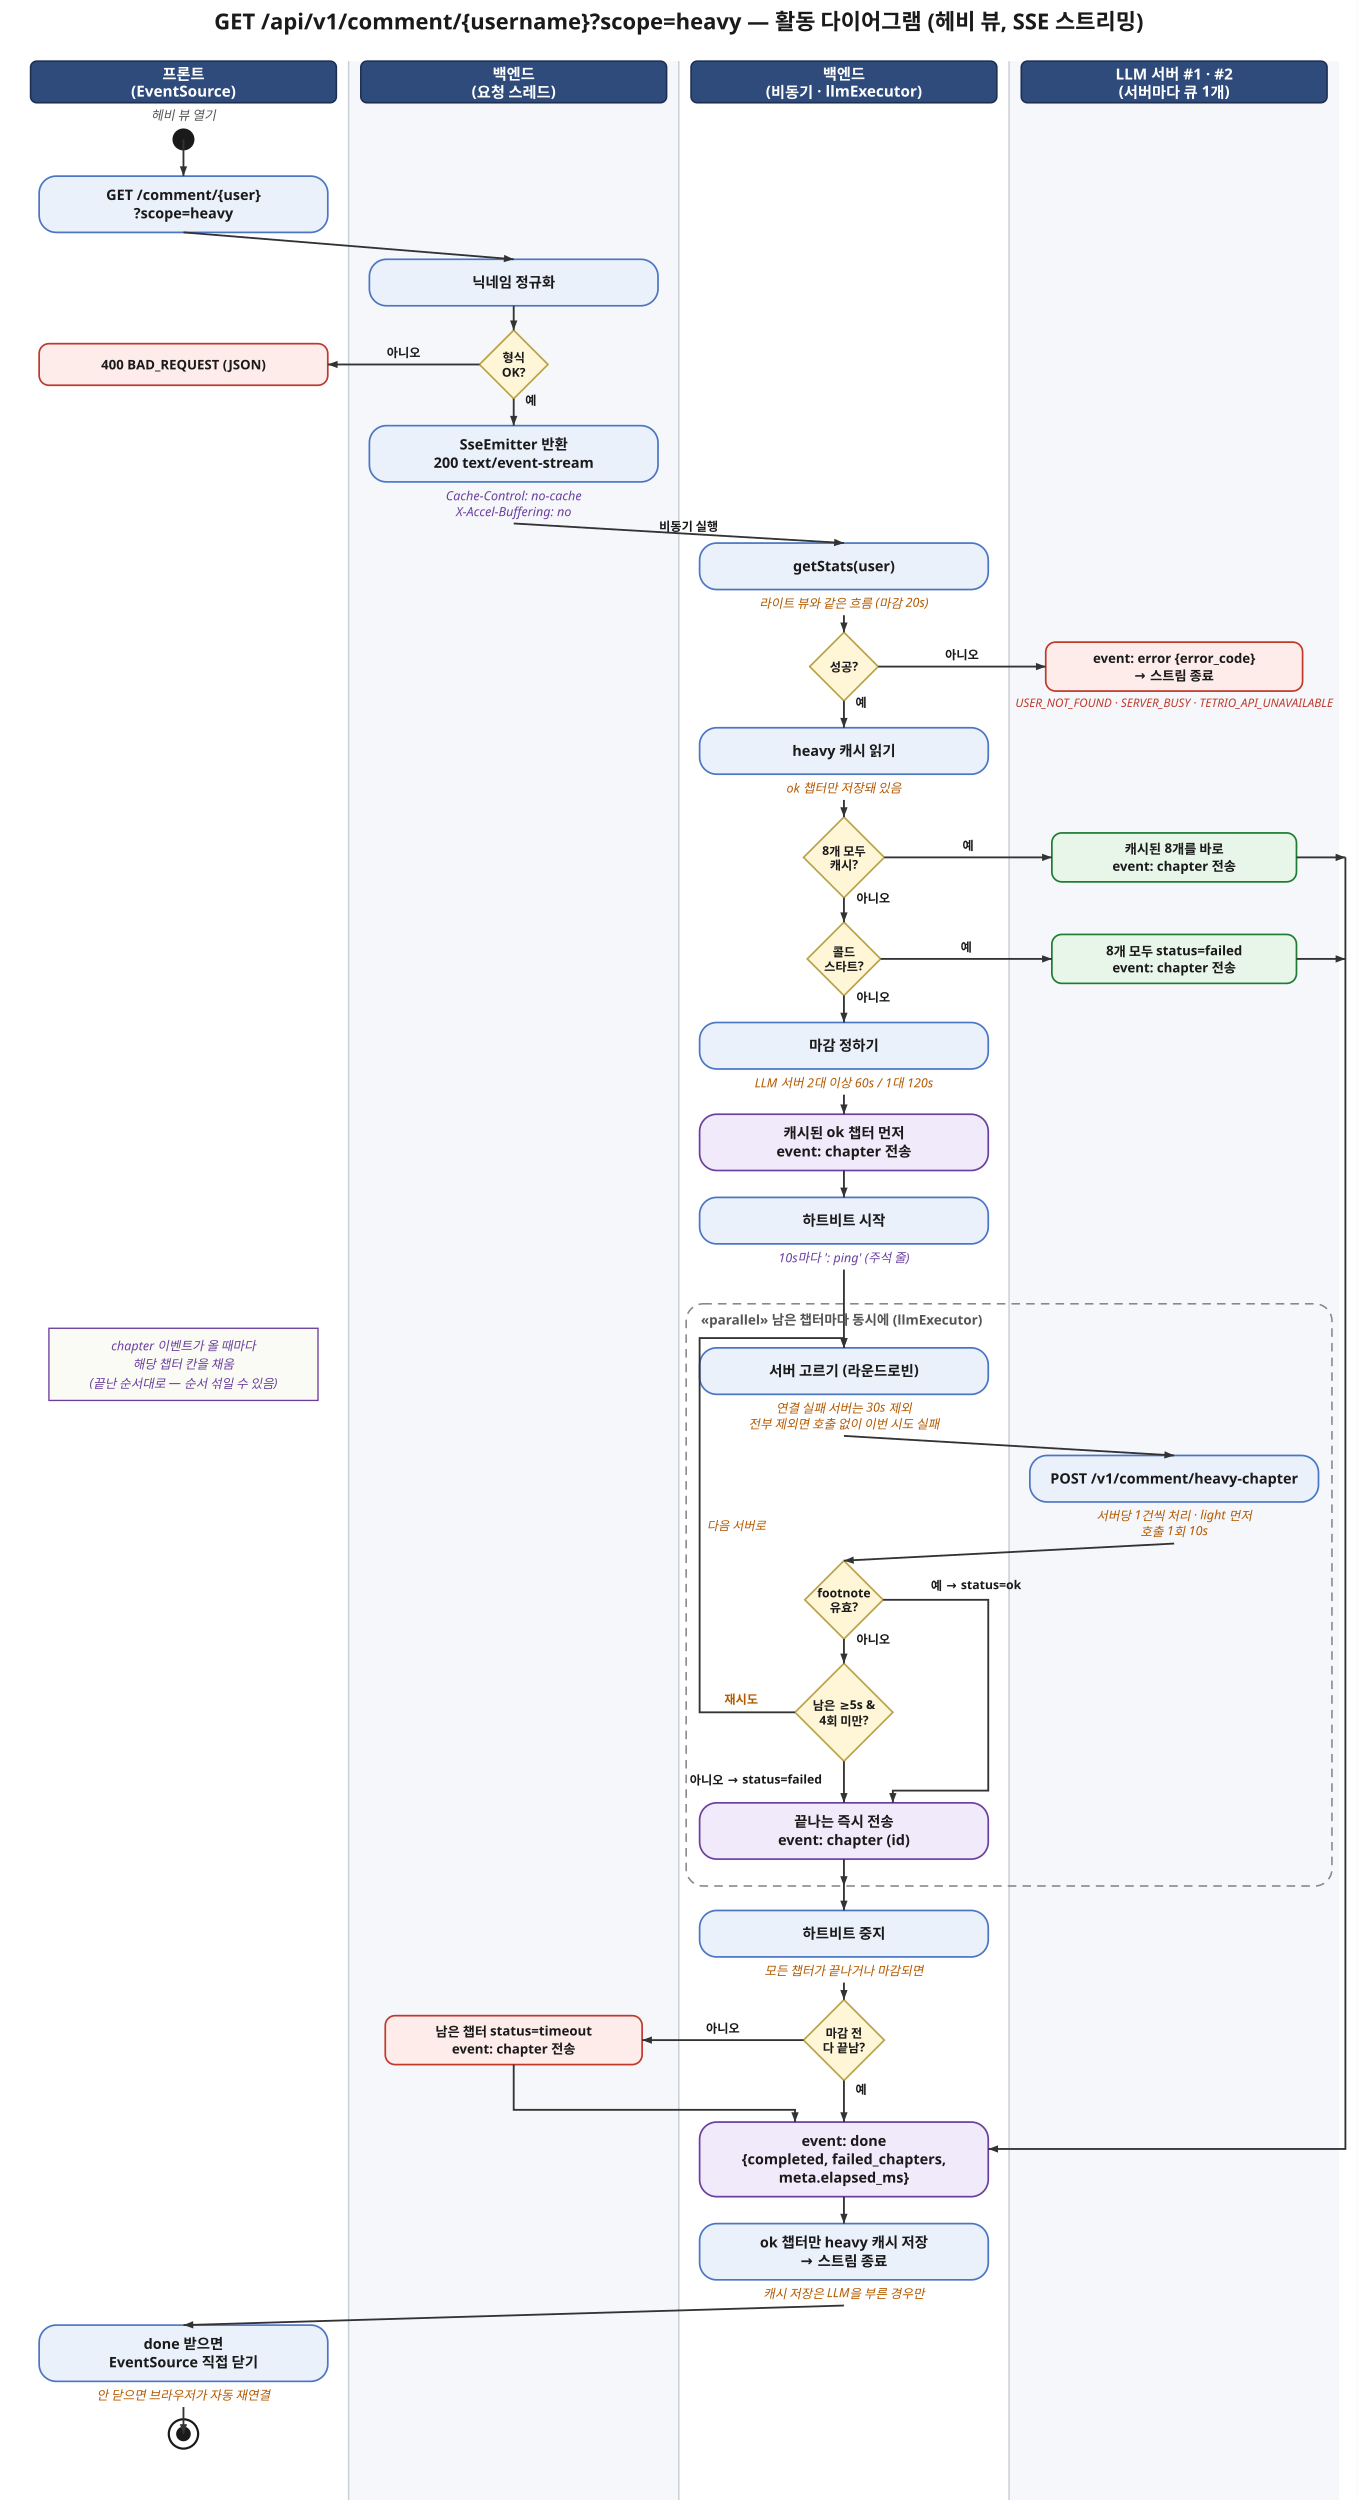
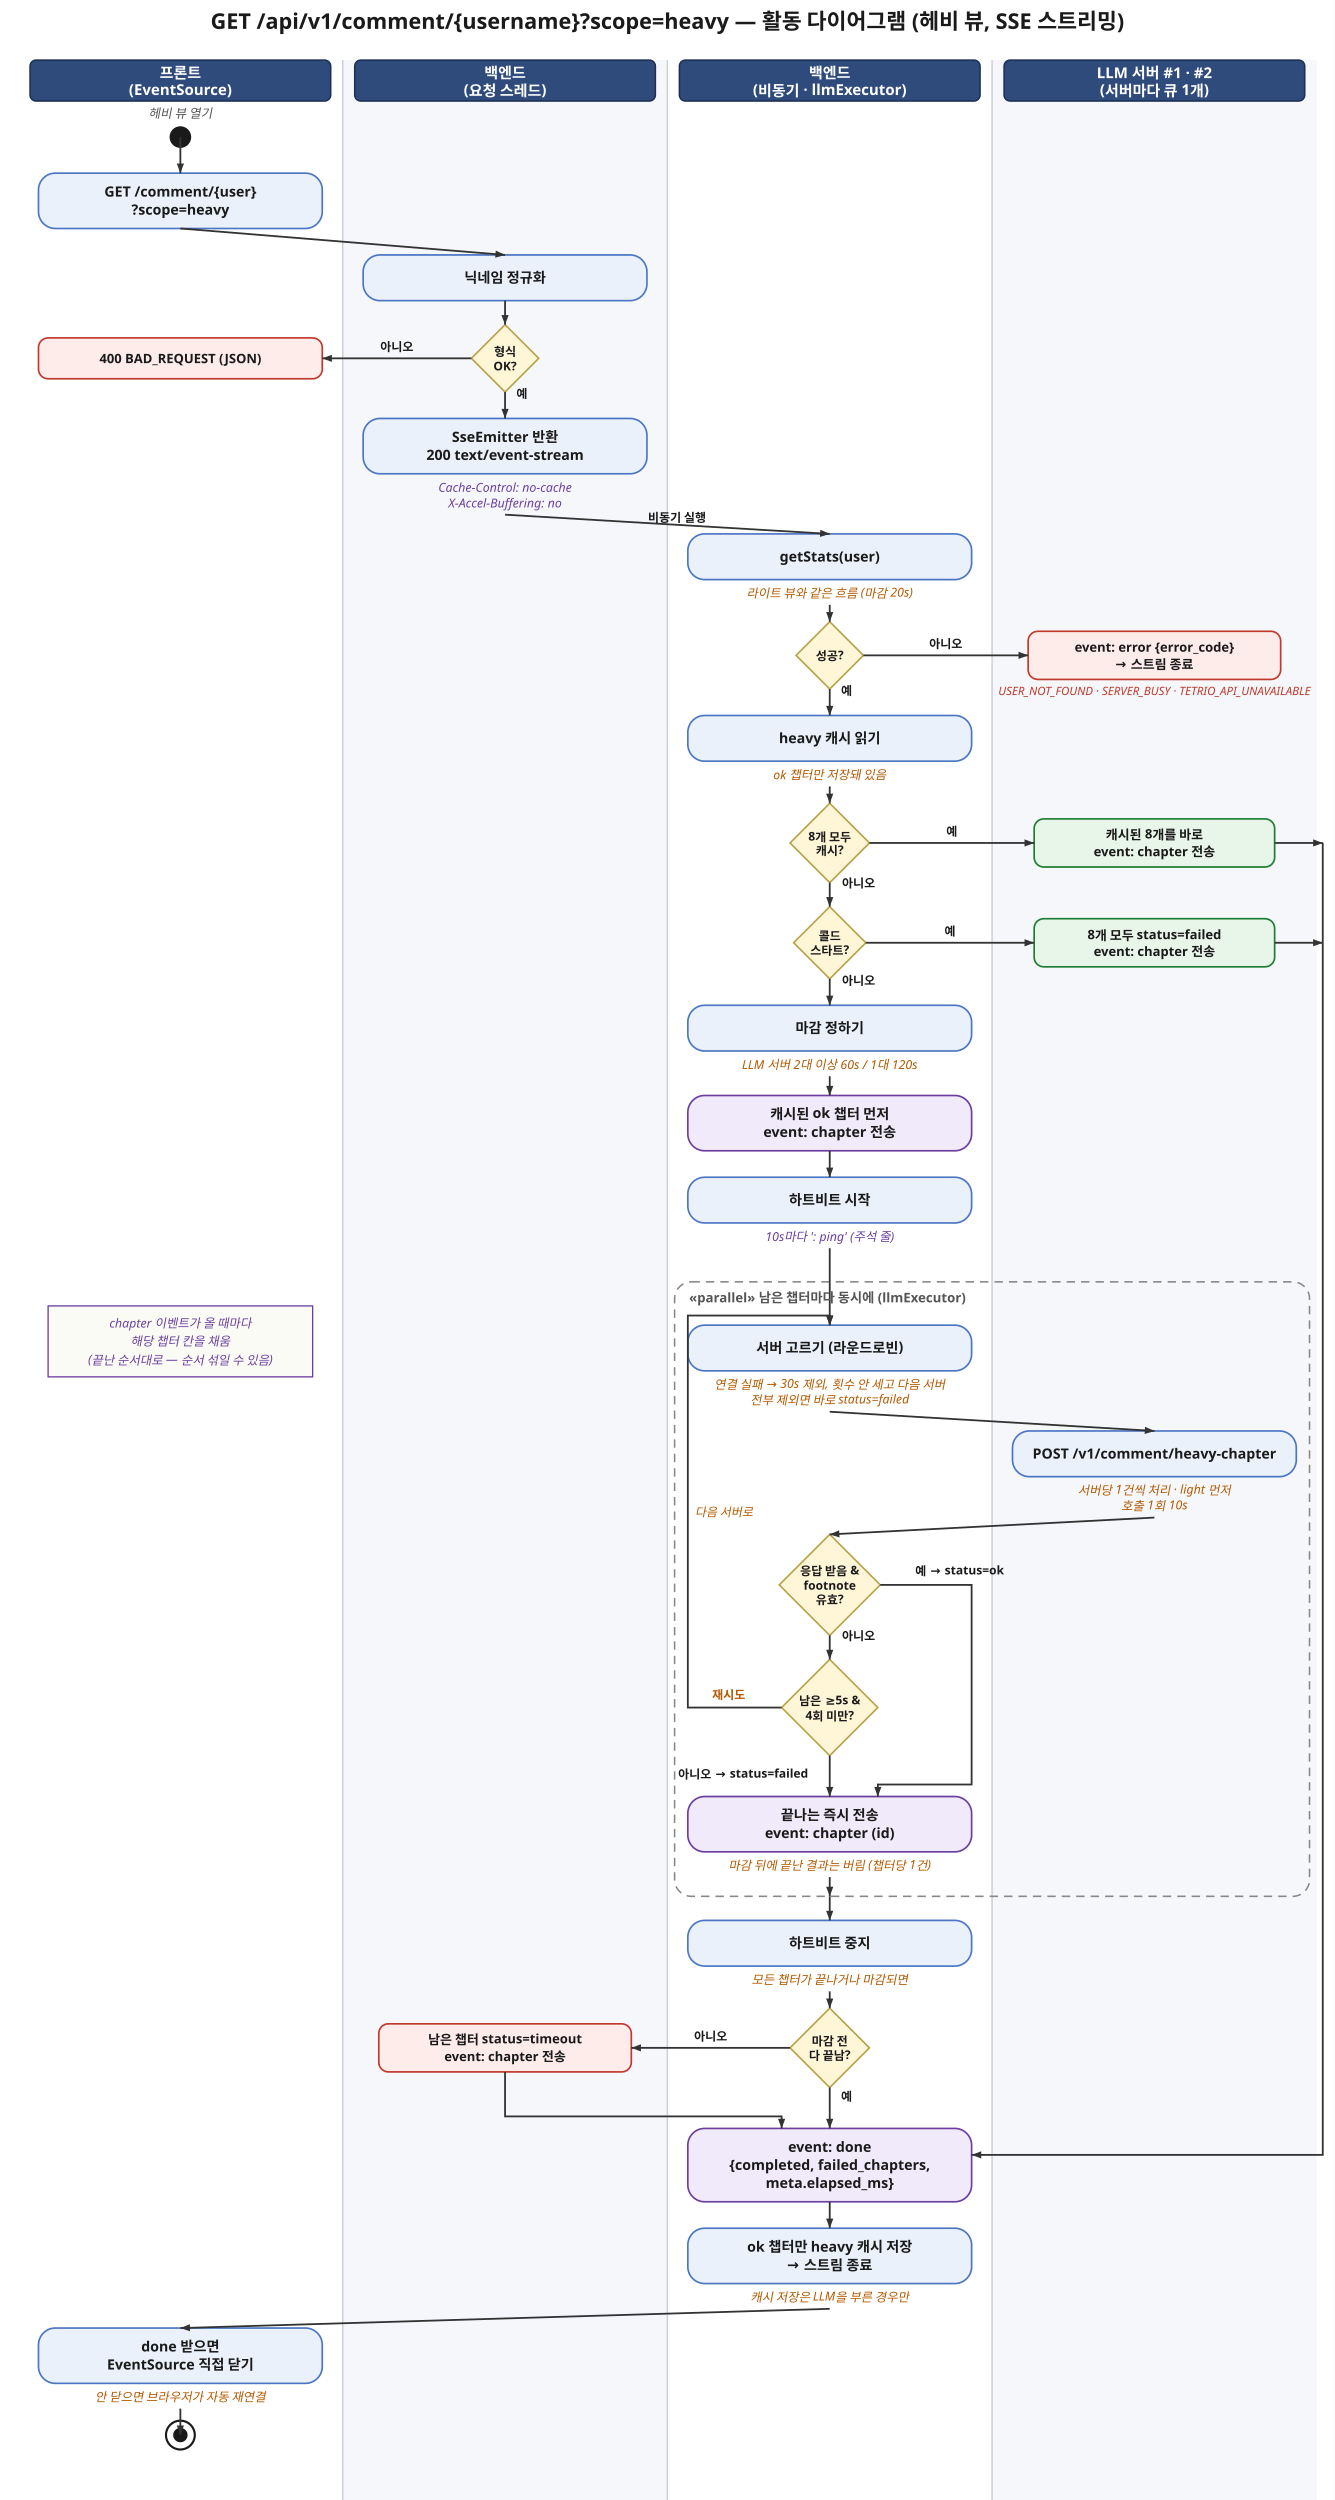
- <svg xmlns="http://www.w3.org/2000/svg" viewBox="0 0 1110 2044" width="1110" height="2044" font-family="Malgun Gothic, 'Segoe UI', sans-serif">
+ <svg xmlns="http://www.w3.org/2000/svg" viewBox="0 0 1110 2079" width="1110" height="2079" font-family="Malgun Gothic, 'Segoe UI', sans-serif">
  <defs>
    <marker id="arrowFilled" markerWidth="10" markerHeight="10" refX="8" refY="3" orient="auto" markerUnits="userSpaceOnUse">
      <path d="M0,0 L8,3 L0,6 Z" fill="#333333" />
    </marker>
  </defs>
-   <rect x="0" y="0" width="1110" height="2044" fill="#ffffff" />
+   <rect x="0" y="0" width="1110" height="2079" fill="#ffffff" />
  <text x="555.0" y="24" font-size="18" font-weight="bold" text-anchor="middle" fill="#1a1a1a">GET /api/v1/comment/{username}?scope=heavy — 활동 다이어그램 (헤비 뷰, SSE 스트리밍)</text>
-   <rect x="285.0" y="50" width="270" height="1994" fill="#f5f7fa" />
-   <rect x="825.0" y="50" width="270" height="1994" fill="#f5f7fa" />
-   <line x1="285.0" y1="50" x2="285.0" y2="2044" stroke="#c9cfd6" stroke-width="1.2" />
-   <line x1="555.0" y1="50" x2="555.0" y2="2044" stroke="#c9cfd6" stroke-width="1.2" />
-   <line x1="825.0" y1="50" x2="825.0" y2="2044" stroke="#c9cfd6" stroke-width="1.2" />
+   <rect x="285.0" y="50" width="270" height="2029" fill="#f5f7fa" />
+   <rect x="825.0" y="50" width="270" height="2029" fill="#f5f7fa" />
+   <line x1="285.0" y1="50" x2="285.0" y2="2079" stroke="#c9cfd6" stroke-width="1.2" />
+   <line x1="555.0" y1="50" x2="555.0" y2="2079" stroke="#c9cfd6" stroke-width="1.2" />
+   <line x1="825.0" y1="50" x2="825.0" y2="2079" stroke="#c9cfd6" stroke-width="1.2" />
  <rect x="25.0" y="50" width="250" height="34" rx="5" fill="#2f4b7c" stroke="#1c2f52" stroke-width="1.3" />
  <rect x="295.0" y="50" width="250" height="34" rx="5" fill="#2f4b7c" stroke="#1c2f52" stroke-width="1.3" />
  <rect x="565.0" y="50" width="250" height="34" rx="5" fill="#2f4b7c" stroke="#1c2f52" stroke-width="1.3" />
  <rect x="835.0" y="50" width="250" height="34" rx="5" fill="#2f4b7c" stroke="#1c2f52" stroke-width="1.3" />
-   <rect x="561.0" y="1066" width="528.0" height="476" rx="14" fill="none" stroke="#888888" stroke-width="1.3" stroke-dasharray="7,5" />
+   <rect x="561.0" y="1066" width="528.0" height="511" rx="14" fill="none" stroke="#888888" stroke-width="1.3" stroke-dasharray="7,5" />
  <circle cx="150" cy="114" r="9" fill="#1a1a1a" />
  <text x="150" y="98" font-family="Malgun Gothic, 'Segoe UI', sans-serif" font-size="10.5" fill="#555555" text-anchor="middle" font-weight="normal" font-style="italic">헤비 뷰 열기</text>
  <rect x="32.0" y="144" width="236" height="46" rx="14" fill="#eaf1fb" stroke="#4a76c4" stroke-width="1.4" />
  <text x="150" y="163.5" font-family="Malgun Gothic, 'Segoe UI', sans-serif" font-size="11.8" fill="#1a1a1a" text-anchor="middle" font-weight="bold" font-style="normal">GET /comment/{user}</text>
  <text x="150" y="178.5" font-family="Malgun Gothic, 'Segoe UI', sans-serif" font-size="11.8" fill="#1a1a1a" text-anchor="middle" font-weight="bold" font-style="normal">?scope=heavy</text>
  <line x1="150" y1="114" x2="150" y2="144" stroke="#333333" stroke-width="1.5" />
  <line x1="150" y1="114" x2="150" y2="144" stroke="transparent" stroke-width="10" marker-end="url(#arrowFilled)" />
  <rect x="302.0" y="212" width="236" height="38" rx="14" fill="#eaf1fb" stroke="#4a76c4" stroke-width="1.4" />
  <text x="420" y="235.0" font-family="Malgun Gothic, 'Segoe UI', sans-serif" font-size="11.8" fill="#1a1a1a" text-anchor="middle" font-weight="bold" font-style="normal">닉네임 정규화</text>
  <line x1="150" y1="190" x2="420" y2="212" stroke="#333333" stroke-width="1.5" />
  <line x1="150" y1="190" x2="420" y2="212" stroke="transparent" stroke-width="10" marker-end="url(#arrowFilled)" />
  <polygon points="420,270 448.0,298.0 420,326 392.0,298.0" fill="#fff6d8" stroke="#b8a349" stroke-width="1.4" />
  <text x="420" y="296.0" font-family="Malgun Gothic, 'Segoe UI', sans-serif" font-size="10" fill="#1a1a1a" text-anchor="middle" font-weight="bold" font-style="normal">형식</text>
  <text x="420" y="308.0" font-family="Malgun Gothic, 'Segoe UI', sans-serif" font-size="10" fill="#1a1a1a" text-anchor="middle" font-weight="bold" font-style="normal">OK?</text>
  <line x1="420" y1="250" x2="420" y2="270" stroke="#333333" stroke-width="1.5" />
  <line x1="420" y1="250" x2="420" y2="270" stroke="transparent" stroke-width="10" marker-end="url(#arrowFilled)" />
  <rect x="32.0" y="281.0" width="236" height="34" rx="8" fill="#fdecea" stroke="#c0392b" stroke-width="1.4" />
  <text x="150" y="302.0" font-family="Malgun Gothic, 'Segoe UI', sans-serif" font-size="10.8" fill="#1a1a1a" text-anchor="middle" font-weight="bold" font-style="normal">400 BAD_REQUEST (JSON)</text>
  <line x1="392.0" y1="298.0" x2="268.0" y2="298.0" stroke="#333333" stroke-width="1.5" />
  <line x1="392.0" y1="298.0" x2="268.0" y2="298.0" stroke="transparent" stroke-width="10" marker-end="url(#arrowFilled)" />
  <text x="330.0" y="292.0" font-family="Malgun Gothic, 'Segoe UI', sans-serif" font-size="10" fill="#1a1a1a" text-anchor="middle" font-weight="bold" font-style="normal">아니오</text>
  <rect x="302.0" y="348" width="236" height="46" rx="14" fill="#eaf1fb" stroke="#4a76c4" stroke-width="1.4" />
  <text x="420" y="367.5" font-family="Malgun Gothic, 'Segoe UI', sans-serif" font-size="11.8" fill="#1a1a1a" text-anchor="middle" font-weight="bold" font-style="normal">SseEmitter 반환</text>
  <text x="420" y="382.5" font-family="Malgun Gothic, 'Segoe UI', sans-serif" font-size="11.8" fill="#1a1a1a" text-anchor="middle" font-weight="bold" font-style="normal">200 text/event-stream</text>
  <text x="420" y="409" font-family="Malgun Gothic, 'Segoe UI', sans-serif" font-size="10.3" fill="#6a3fa0" text-anchor="middle" font-weight="normal" font-style="italic">Cache-Control: no-cache</text>
  <text x="420" y="422" font-family="Malgun Gothic, 'Segoe UI', sans-serif" font-size="10.3" fill="#6a3fa0" text-anchor="middle" font-weight="normal" font-style="italic">X-Accel-Buffering: no</text>
  <line x1="420" y1="326" x2="420" y2="348" stroke="#333333" stroke-width="1.5" />
  <line x1="420" y1="326" x2="420" y2="348" stroke="transparent" stroke-width="10" marker-end="url(#arrowFilled)" />
  <text x="434.0" y="331.0" font-family="Malgun Gothic, 'Segoe UI', sans-serif" font-size="10" fill="#1a1a1a" text-anchor="middle" font-weight="bold" font-style="normal">예</text>
  <rect x="572.0" y="444" width="236" height="38" rx="14" fill="#eaf1fb" stroke="#4a76c4" stroke-width="1.4" />
  <text x="690" y="467.0" font-family="Malgun Gothic, 'Segoe UI', sans-serif" font-size="11.8" fill="#1a1a1a" text-anchor="middle" font-weight="bold" font-style="normal">getStats(user)</text>
  <text x="690" y="497" font-family="Malgun Gothic, 'Segoe UI', sans-serif" font-size="10.3" fill="#b35900" text-anchor="middle" font-weight="normal" font-style="italic">라이트 뷰와 같은 흐름 (마감 20s)</text>
  <line x1="420" y1="428" x2="690" y2="444" stroke="#333333" stroke-width="1.5" />
  <line x1="420" y1="428" x2="690" y2="444" stroke="transparent" stroke-width="10" marker-end="url(#arrowFilled)" />
  <text x="563.0" y="434.0" font-family="Malgun Gothic, 'Segoe UI', sans-serif" font-size="10" fill="#1a1a1a" text-anchor="middle" font-weight="bold" font-style="normal">비동기 실행</text>
  <polygon points="690,517 718.0,545.0 690,573 662.0,545.0" fill="#fff6d8" stroke="#b8a349" stroke-width="1.4" />
  <text x="690" y="549.0" font-family="Malgun Gothic, 'Segoe UI', sans-serif" font-size="10" fill="#1a1a1a" text-anchor="middle" font-weight="bold" font-style="normal">성공?</text>
  <line x1="690" y1="503" x2="690" y2="517" stroke="#333333" stroke-width="1.5" />
  <line x1="690" y1="503" x2="690" y2="517" stroke="transparent" stroke-width="10" marker-end="url(#arrowFilled)" />
  <rect x="855.0" y="525.0" width="210" height="40" rx="8" fill="#fdecea" stroke="#c0392b" stroke-width="1.4" />
  <text x="960" y="542.0" font-family="Malgun Gothic, 'Segoe UI', sans-serif" font-size="10.8" fill="#1a1a1a" text-anchor="middle" font-weight="bold" font-style="normal">event: error {error_code}</text>
  <text x="960" y="556.0" font-family="Malgun Gothic, 'Segoe UI', sans-serif" font-size="10.8" fill="#1a1a1a" text-anchor="middle" font-weight="bold" font-style="normal">→ 스트림 종료</text>
  <text x="960" y="578.0" font-family="Malgun Gothic, 'Segoe UI', sans-serif" font-size="9.6" fill="#c0392b" text-anchor="middle" font-weight="normal" font-style="italic">USER_NOT_FOUND · SERVER_BUSY · TETRIO_API_UNAVAILABLE</text>
  <line x1="718.0" y1="545.0" x2="855.0" y2="545.0" stroke="#333333" stroke-width="1.5" />
  <line x1="718.0" y1="545.0" x2="855.0" y2="545.0" stroke="transparent" stroke-width="10" marker-end="url(#arrowFilled)" />
  <text x="786.5" y="539.0" font-family="Malgun Gothic, 'Segoe UI', sans-serif" font-size="10" fill="#1a1a1a" text-anchor="middle" font-weight="bold" font-style="normal">아니오</text>
  <rect x="572.0" y="595" width="236" height="38" rx="14" fill="#eaf1fb" stroke="#4a76c4" stroke-width="1.4" />
  <text x="690" y="618.0" font-family="Malgun Gothic, 'Segoe UI', sans-serif" font-size="11.8" fill="#1a1a1a" text-anchor="middle" font-weight="bold" font-style="normal">heavy 캐시 읽기</text>
  <text x="690" y="648" font-family="Malgun Gothic, 'Segoe UI', sans-serif" font-size="10.3" fill="#b35900" text-anchor="middle" font-weight="normal" font-style="italic">ok 챕터만 저장돼 있음</text>
  <line x1="690" y1="573" x2="690" y2="595" stroke="#333333" stroke-width="1.5" />
  <line x1="690" y1="573" x2="690" y2="595" stroke="transparent" stroke-width="10" marker-end="url(#arrowFilled)" />
  <text x="704.0" y="578.0" font-family="Malgun Gothic, 'Segoe UI', sans-serif" font-size="10" fill="#1a1a1a" text-anchor="middle" font-weight="bold" font-style="normal">예</text>
  <polygon points="690,668 723.0,701.0 690,734 657.0,701.0" fill="#fff6d8" stroke="#b8a349" stroke-width="1.4" />
  <text x="690" y="699.0" font-family="Malgun Gothic, 'Segoe UI', sans-serif" font-size="10" fill="#1a1a1a" text-anchor="middle" font-weight="bold" font-style="normal">8개 모두</text>
  <text x="690" y="711.0" font-family="Malgun Gothic, 'Segoe UI', sans-serif" font-size="10" fill="#1a1a1a" text-anchor="middle" font-weight="bold" font-style="normal">캐시?</text>
  <line x1="690" y1="654" x2="690" y2="668" stroke="#333333" stroke-width="1.5" />
  <line x1="690" y1="654" x2="690" y2="668" stroke="transparent" stroke-width="10" marker-end="url(#arrowFilled)" />
  <rect x="860.0" y="681.0" width="200" height="40" rx="8" fill="#e8f5e9" stroke="#1e7d32" stroke-width="1.4" />
  <text x="960" y="698.0" font-family="Malgun Gothic, 'Segoe UI', sans-serif" font-size="10.8" fill="#1a1a1a" text-anchor="middle" font-weight="bold" font-style="normal">캐시된 8개를 바로</text>
  <text x="960" y="712.0" font-family="Malgun Gothic, 'Segoe UI', sans-serif" font-size="10.8" fill="#1a1a1a" text-anchor="middle" font-weight="bold" font-style="normal">event: chapter 전송</text>
  <line x1="723.0" y1="701.0" x2="860.0" y2="701.0" stroke="#333333" stroke-width="1.5" />
  <line x1="723.0" y1="701.0" x2="860.0" y2="701.0" stroke="transparent" stroke-width="10" marker-end="url(#arrowFilled)" />
  <text x="791.5" y="695.0" font-family="Malgun Gothic, 'Segoe UI', sans-serif" font-size="10" fill="#1a1a1a" text-anchor="middle" font-weight="bold" font-style="normal">예</text>
  <path d="M1060.0,701.0 L1100,701.0" fill="none" stroke="#333333" stroke-width="1.5" />
  <line x1="1060.0" y1="701.0" x2="1100" y2="701.0" stroke="transparent" stroke-width="10" marker-end="url(#arrowFilled)" />
  <polygon points="690,754 720.0,784.0 690,814 660.0,784.0" fill="#fff6d8" stroke="#b8a349" stroke-width="1.4" />
  <text x="690" y="782.0" font-family="Malgun Gothic, 'Segoe UI', sans-serif" font-size="10" fill="#1a1a1a" text-anchor="middle" font-weight="bold" font-style="normal">콜드</text>
  <text x="690" y="794.0" font-family="Malgun Gothic, 'Segoe UI', sans-serif" font-size="10" fill="#1a1a1a" text-anchor="middle" font-weight="bold" font-style="normal">스타트?</text>
  <line x1="690" y1="734" x2="690" y2="754" stroke="#333333" stroke-width="1.5" />
  <line x1="690" y1="734" x2="690" y2="754" stroke="transparent" stroke-width="10" marker-end="url(#arrowFilled)" />
  <text x="714.0" y="738.0" font-family="Malgun Gothic, 'Segoe UI', sans-serif" font-size="10" fill="#1a1a1a" text-anchor="middle" font-weight="bold" font-style="normal">아니오</text>
  <rect x="860.0" y="764.0" width="200" height="40" rx="8" fill="#e8f5e9" stroke="#1e7d32" stroke-width="1.4" />
  <text x="960" y="781.0" font-family="Malgun Gothic, 'Segoe UI', sans-serif" font-size="10.8" fill="#1a1a1a" text-anchor="middle" font-weight="bold" font-style="normal">8개 모두 status=failed</text>
  <text x="960" y="795.0" font-family="Malgun Gothic, 'Segoe UI', sans-serif" font-size="10.8" fill="#1a1a1a" text-anchor="middle" font-weight="bold" font-style="normal">event: chapter 전송</text>
  <line x1="720.0" y1="784.0" x2="860.0" y2="784.0" stroke="#333333" stroke-width="1.5" />
  <line x1="720.0" y1="784.0" x2="860.0" y2="784.0" stroke="transparent" stroke-width="10" marker-end="url(#arrowFilled)" />
  <text x="790.0" y="778.0" font-family="Malgun Gothic, 'Segoe UI', sans-serif" font-size="10" fill="#1a1a1a" text-anchor="middle" font-weight="bold" font-style="normal">예</text>
  <path d="M1060.0,784.0 L1100,784.0" fill="none" stroke="#333333" stroke-width="1.5" />
  <line x1="1060.0" y1="784.0" x2="1100" y2="784.0" stroke="transparent" stroke-width="10" marker-end="url(#arrowFilled)" />
  <rect x="572.0" y="836" width="236" height="38" rx="14" fill="#eaf1fb" stroke="#4a76c4" stroke-width="1.4" />
  <text x="690" y="859.0" font-family="Malgun Gothic, 'Segoe UI', sans-serif" font-size="11.8" fill="#1a1a1a" text-anchor="middle" font-weight="bold" font-style="normal">마감 정하기</text>
  <text x="690" y="889" font-family="Malgun Gothic, 'Segoe UI', sans-serif" font-size="10.3" fill="#b35900" text-anchor="middle" font-weight="normal" font-style="italic">LLM 서버 2대 이상 60s / 1대 120s</text>
  <line x1="690" y1="814" x2="690" y2="836" stroke="#333333" stroke-width="1.5" />
  <line x1="690" y1="814" x2="690" y2="836" stroke="transparent" stroke-width="10" marker-end="url(#arrowFilled)" />
  <text x="714.0" y="819.0" font-family="Malgun Gothic, 'Segoe UI', sans-serif" font-size="10" fill="#1a1a1a" text-anchor="middle" font-weight="bold" font-style="normal">아니오</text>
  <rect x="572.0" y="911" width="236" height="46" rx="14" fill="#f1eafa" stroke="#6a3fa0" stroke-width="1.4" />
  <text x="690" y="930.5" font-family="Malgun Gothic, 'Segoe UI', sans-serif" font-size="11.8" fill="#1a1a1a" text-anchor="middle" font-weight="bold" font-style="normal">캐시된 ok 챕터 먼저</text>
  <text x="690" y="945.5" font-family="Malgun Gothic, 'Segoe UI', sans-serif" font-size="11.8" fill="#1a1a1a" text-anchor="middle" font-weight="bold" font-style="normal">event: chapter 전송</text>
  <line x1="690" y1="895" x2="690" y2="911" stroke="#333333" stroke-width="1.5" />
  <line x1="690" y1="895" x2="690" y2="911" stroke="transparent" stroke-width="10" marker-end="url(#arrowFilled)" />
  <rect x="572.0" y="979" width="236" height="38" rx="14" fill="#eaf1fb" stroke="#4a76c4" stroke-width="1.4" />
  <text x="690" y="1002.0" font-family="Malgun Gothic, 'Segoe UI', sans-serif" font-size="11.8" fill="#1a1a1a" text-anchor="middle" font-weight="bold" font-style="normal">하트비트 시작</text>
  <text x="690" y="1032" font-family="Malgun Gothic, 'Segoe UI', sans-serif" font-size="10.3" fill="#6a3fa0" text-anchor="middle" font-weight="normal" font-style="italic">10s마다 ': ping' (주석 줄)</text>
  <line x1="690" y1="957" x2="690" y2="979" stroke="#333333" stroke-width="1.5" />
  <line x1="690" y1="957" x2="690" y2="979" stroke="transparent" stroke-width="10" marker-end="url(#arrowFilled)" />
  <rect x="572.0" y="1102" width="236" height="38" rx="14" fill="#eaf1fb" stroke="#4a76c4" stroke-width="1.4" />
  <text x="690" y="1125.0" font-family="Malgun Gothic, 'Segoe UI', sans-serif" font-size="11.8" fill="#1a1a1a" text-anchor="middle" font-weight="bold" font-style="normal">서버 고르기 (라운드로빈)</text>
-   <text x="690" y="1155" font-family="Malgun Gothic, 'Segoe UI', sans-serif" font-size="10.3" fill="#b35900" text-anchor="middle" font-weight="normal" font-style="italic">연결 실패 서버는 30s 제외</text>
-   <text x="690" y="1168" font-family="Malgun Gothic, 'Segoe UI', sans-serif" font-size="10.3" fill="#b35900" text-anchor="middle" font-weight="normal" font-style="italic">전부 제외면 호출 없이 이번 시도 실패</text>
+   <text x="690" y="1155" font-family="Malgun Gothic, 'Segoe UI', sans-serif" font-size="10.3" fill="#b35900" text-anchor="middle" font-weight="normal" font-style="italic">연결 실패 → 30s 제외, 횟수 안 세고 다음 서버</text>
+   <text x="690" y="1168" font-family="Malgun Gothic, 'Segoe UI', sans-serif" font-size="10.3" fill="#b35900" text-anchor="middle" font-weight="normal" font-style="italic">전부 제외면 바로 status=failed</text>
  <line x1="690" y1="1038" x2="690" y2="1102" stroke="#333333" stroke-width="1.5" />
  <line x1="690" y1="1038" x2="690" y2="1102" stroke="transparent" stroke-width="10" marker-end="url(#arrowFilled)" />
  <rect x="842.0" y="1190" width="236" height="38" rx="14" fill="#eaf1fb" stroke="#4a76c4" stroke-width="1.4" />
  <text x="960" y="1213.0" font-family="Malgun Gothic, 'Segoe UI', sans-serif" font-size="11.8" fill="#1a1a1a" text-anchor="middle" font-weight="bold" font-style="normal">POST /v1/comment/heavy-chapter</text>
  <text x="960" y="1243" font-family="Malgun Gothic, 'Segoe UI', sans-serif" font-size="10.3" fill="#b35900" text-anchor="middle" font-weight="normal" font-style="italic">서버당 1건씩 처리 · light 먼저</text>
  <text x="960" y="1256" font-family="Malgun Gothic, 'Segoe UI', sans-serif" font-size="10.3" fill="#b35900" text-anchor="middle" font-weight="normal" font-style="italic">호출 1회 10s</text>
  <line x1="690" y1="1174" x2="960" y2="1190" stroke="#333333" stroke-width="1.5" />
  <line x1="690" y1="1174" x2="960" y2="1190" stroke="transparent" stroke-width="10" marker-end="url(#arrowFilled)" />
-   <polygon points="690,1276 722.0,1308.0 690,1340 658.0,1308.0" fill="#fff6d8" stroke="#b8a349" stroke-width="1.4" />
-   <text x="690" y="1306.0" font-family="Malgun Gothic, 'Segoe UI', sans-serif" font-size="10" fill="#1a1a1a" text-anchor="middle" font-weight="bold" font-style="normal">footnote</text>
-   <text x="690" y="1318.0" font-family="Malgun Gothic, 'Segoe UI', sans-serif" font-size="10" fill="#1a1a1a" text-anchor="middle" font-weight="bold" font-style="normal">유효?</text>
+   <polygon points="690,1276 732.0,1318.0 690,1360 648.0,1318.0" fill="#fff6d8" stroke="#b8a349" stroke-width="1.4" />
+   <text x="690" y="1310.0" font-family="Malgun Gothic, 'Segoe UI', sans-serif" font-size="10" fill="#1a1a1a" text-anchor="middle" font-weight="bold" font-style="normal">응답 받음 &amp;</text>
+   <text x="690" y="1322.0" font-family="Malgun Gothic, 'Segoe UI', sans-serif" font-size="10" fill="#1a1a1a" text-anchor="middle" font-weight="bold" font-style="normal">footnote</text>
+   <text x="690" y="1334.0" font-family="Malgun Gothic, 'Segoe UI', sans-serif" font-size="10" fill="#1a1a1a" text-anchor="middle" font-weight="bold" font-style="normal">유효?</text>
  <line x1="960" y1="1262" x2="690" y2="1276" stroke="#333333" stroke-width="1.5" />
  <line x1="960" y1="1262" x2="690" y2="1276" stroke="transparent" stroke-width="10" marker-end="url(#arrowFilled)" />
-   <polygon points="690,1360 730.0,1400.0 690,1440 650.0,1400.0" fill="#fff6d8" stroke="#b8a349" stroke-width="1.4" />
-   <text x="690" y="1398.0" font-family="Malgun Gothic, 'Segoe UI', sans-serif" font-size="10" fill="#1a1a1a" text-anchor="middle" font-weight="bold" font-style="normal">남은 ≥5s &amp;</text>
-   <text x="690" y="1410.0" font-family="Malgun Gothic, 'Segoe UI', sans-serif" font-size="10" fill="#1a1a1a" text-anchor="middle" font-weight="bold" font-style="normal">4회 미만?</text>
-   <line x1="690" y1="1340" x2="690" y2="1360" stroke="#333333" stroke-width="1.5" />
-   <line x1="690" y1="1340" x2="690" y2="1360" stroke="transparent" stroke-width="10" marker-end="url(#arrowFilled)" />
-   <text x="714.0" y="1344.0" font-family="Malgun Gothic, 'Segoe UI', sans-serif" font-size="10" fill="#1a1a1a" text-anchor="middle" font-weight="bold" font-style="normal">아니오</text>
-   <path d="M650.0,1400.0 L572,1400.0 L572,1094 L690,1094 L690,1102" fill="none" stroke="#333333" stroke-width="1.5" />
+   <polygon points="690,1380 730.0,1420.0 690,1460 650.0,1420.0" fill="#fff6d8" stroke="#b8a349" stroke-width="1.4" />
+   <text x="690" y="1418.0" font-family="Malgun Gothic, 'Segoe UI', sans-serif" font-size="10" fill="#1a1a1a" text-anchor="middle" font-weight="bold" font-style="normal">남은 ≥5s &amp;</text>
+   <text x="690" y="1430.0" font-family="Malgun Gothic, 'Segoe UI', sans-serif" font-size="10" fill="#1a1a1a" text-anchor="middle" font-weight="bold" font-style="normal">4회 미만?</text>
+   <line x1="690" y1="1360" x2="690" y2="1380" stroke="#333333" stroke-width="1.5" />
+   <line x1="690" y1="1360" x2="690" y2="1380" stroke="transparent" stroke-width="10" marker-end="url(#arrowFilled)" />
+   <text x="714.0" y="1364.0" font-family="Malgun Gothic, 'Segoe UI', sans-serif" font-size="10" fill="#1a1a1a" text-anchor="middle" font-weight="bold" font-style="normal">아니오</text>
+   <path d="M650.0,1420.0 L572,1420.0 L572,1094 L690,1094 L690,1102" fill="none" stroke="#333333" stroke-width="1.5" />
  <line x1="690" y1="1094" x2="690" y2="1102" stroke="transparent" stroke-width="10" marker-end="url(#arrowFilled)" />
-   <text x="606" y="1393.0" font-family="Malgun Gothic, 'Segoe UI', sans-serif" font-size="10" fill="#b35900" text-anchor="middle" font-weight="bold" font-style="normal">재시도</text>
-   <text x="578" y="1251.0" font-family="Malgun Gothic, 'Segoe UI', sans-serif" font-size="10" fill="#b35900" text-anchor="start" font-weight="normal" font-style="italic">다음 서버로</text>
-   <rect x="572.0" y="1474" width="236" height="46" rx="14" fill="#f1eafa" stroke="#6a3fa0" stroke-width="1.4" />
-   <text x="690" y="1493.5" font-family="Malgun Gothic, 'Segoe UI', sans-serif" font-size="11.8" fill="#1a1a1a" text-anchor="middle" font-weight="bold" font-style="normal">끝나는 즉시 전송</text>
-   <text x="690" y="1508.5" font-family="Malgun Gothic, 'Segoe UI', sans-serif" font-size="11.8" fill="#1a1a1a" text-anchor="middle" font-weight="bold" font-style="normal">event: chapter (id)</text>
-   <line x1="690" y1="1440" x2="690" y2="1474" stroke="#333333" stroke-width="1.5" />
-   <line x1="690" y1="1440" x2="690" y2="1474" stroke="transparent" stroke-width="10" marker-end="url(#arrowFilled)" />
-   <text x="618.0" y="1459.0" font-family="Malgun Gothic, 'Segoe UI', sans-serif" font-size="10" fill="#1a1a1a" text-anchor="middle" font-weight="bold" font-style="normal">아니오 → status=failed</text>
-   <path d="M722.0,1308.0 L808,1308.0 L808,1464 L730,1464 L730,1474" fill="none" stroke="#333333" stroke-width="1.5" />
-   <line x1="730" y1="1464" x2="730" y2="1474" stroke="transparent" stroke-width="10" marker-end="url(#arrowFilled)" />
-   <text x="798" y="1300.0" font-family="Malgun Gothic, 'Segoe UI', sans-serif" font-size="10" fill="#1a1a1a" text-anchor="middle" font-weight="bold" font-style="normal">예 → status=ok</text>
+   <text x="606" y="1413.0" font-family="Malgun Gothic, 'Segoe UI', sans-serif" font-size="10" fill="#b35900" text-anchor="middle" font-weight="bold" font-style="normal">재시도</text>
+   <text x="578" y="1261.0" font-family="Malgun Gothic, 'Segoe UI', sans-serif" font-size="10" fill="#b35900" text-anchor="start" font-weight="normal" font-style="italic">다음 서버로</text>
+   <rect x="572.0" y="1494" width="236" height="46" rx="14" fill="#f1eafa" stroke="#6a3fa0" stroke-width="1.4" />
+   <text x="690" y="1513.5" font-family="Malgun Gothic, 'Segoe UI', sans-serif" font-size="11.8" fill="#1a1a1a" text-anchor="middle" font-weight="bold" font-style="normal">끝나는 즉시 전송</text>
+   <text x="690" y="1528.5" font-family="Malgun Gothic, 'Segoe UI', sans-serif" font-size="11.8" fill="#1a1a1a" text-anchor="middle" font-weight="bold" font-style="normal">event: chapter (id)</text>
+   <text x="690" y="1555" font-family="Malgun Gothic, 'Segoe UI', sans-serif" font-size="10.3" fill="#b35900" text-anchor="middle" font-weight="normal" font-style="italic">마감 뒤에 끝난 결과는 버림 (챕터당 1건)</text>
+   <line x1="690" y1="1460" x2="690" y2="1494" stroke="#333333" stroke-width="1.5" />
+   <line x1="690" y1="1460" x2="690" y2="1494" stroke="transparent" stroke-width="10" marker-end="url(#arrowFilled)" />
+   <text x="618.0" y="1479.0" font-family="Malgun Gothic, 'Segoe UI', sans-serif" font-size="10" fill="#1a1a1a" text-anchor="middle" font-weight="bold" font-style="normal">아니오 → status=failed</text>
+   <path d="M732.0,1318.0 L808,1318.0 L808,1484 L730,1484 L730,1494" fill="none" stroke="#333333" stroke-width="1.5" />
+   <line x1="730" y1="1484" x2="730" y2="1494" stroke="transparent" stroke-width="10" marker-end="url(#arrowFilled)" />
+   <text x="798" y="1310.0" font-family="Malgun Gothic, 'Segoe UI', sans-serif" font-size="10" fill="#1a1a1a" text-anchor="middle" font-weight="bold" font-style="normal">예 → status=ok</text>
  <text x="573.0" y="1083" font-family="Malgun Gothic, 'Segoe UI', sans-serif" font-size="11" fill="#555555" text-anchor="start" font-weight="bold" font-style="normal">«parallel» 남은 챕터마다 동시에 (llmExecutor)</text>
  <rect x="40" y="1086" width="220" height="59" fill="#fbfbf5" stroke="#6a3fa0" stroke-width="1.1" />
  <text x="150.0" y="1104" font-family="Malgun Gothic, 'Segoe UI', sans-serif" font-size="10.3" fill="#6a3fa0" text-anchor="middle" font-weight="normal" font-style="italic">chapter 이벤트가 올 때마다</text>
  <text x="150.0" y="1119" font-family="Malgun Gothic, 'Segoe UI', sans-serif" font-size="10.3" fill="#6a3fa0" text-anchor="middle" font-weight="normal" font-style="italic">해당 챕터 칸을 채움</text>
  <text x="150.0" y="1134" font-family="Malgun Gothic, 'Segoe UI', sans-serif" font-size="10.3" fill="#6a3fa0" text-anchor="middle" font-weight="normal" font-style="italic">(끝난 순서대로 — 순서 섞일 수 있음)</text>
-   <rect x="572.0" y="1562" width="236" height="38" rx="14" fill="#eaf1fb" stroke="#4a76c4" stroke-width="1.4" />
-   <text x="690" y="1585.0" font-family="Malgun Gothic, 'Segoe UI', sans-serif" font-size="11.8" fill="#1a1a1a" text-anchor="middle" font-weight="bold" font-style="normal">하트비트 중지</text>
-   <text x="690" y="1615" font-family="Malgun Gothic, 'Segoe UI', sans-serif" font-size="10.3" fill="#b35900" text-anchor="middle" font-weight="normal" font-style="italic">모든 챕터가 끝나거나 마감되면</text>
-   <line x1="690" y1="1520" x2="690" y2="1542" stroke="#333333" stroke-width="1.5" />
-   <line x1="690" y1="1520" x2="690" y2="1542" stroke="transparent" stroke-width="10" marker-end="url(#arrowFilled)" />
-   <line x1="690" y1="1542" x2="690" y2="1562" stroke="#333333" stroke-width="1.5" />
-   <line x1="690" y1="1542" x2="690" y2="1562" stroke="transparent" stroke-width="10" marker-end="url(#arrowFilled)" />
-   <polygon points="690,1635 723.0,1668.0 690,1701 657.0,1668.0" fill="#fff6d8" stroke="#b8a349" stroke-width="1.4" />
-   <text x="690" y="1666.0" font-family="Malgun Gothic, 'Segoe UI', sans-serif" font-size="10" fill="#1a1a1a" text-anchor="middle" font-weight="bold" font-style="normal">마감 전</text>
-   <text x="690" y="1678.0" font-family="Malgun Gothic, 'Segoe UI', sans-serif" font-size="10" fill="#1a1a1a" text-anchor="middle" font-weight="bold" font-style="normal">다 끝남?</text>
-   <line x1="690" y1="1621" x2="690" y2="1635" stroke="#333333" stroke-width="1.5" />
-   <line x1="690" y1="1621" x2="690" y2="1635" stroke="transparent" stroke-width="10" marker-end="url(#arrowFilled)" />
-   <rect x="315.0" y="1648.0" width="210" height="40" rx="8" fill="#fdecea" stroke="#c0392b" stroke-width="1.4" />
-   <text x="420" y="1665.0" font-family="Malgun Gothic, 'Segoe UI', sans-serif" font-size="10.8" fill="#1a1a1a" text-anchor="middle" font-weight="bold" font-style="normal">남은 챕터 status=timeout</text>
-   <text x="420" y="1679.0" font-family="Malgun Gothic, 'Segoe UI', sans-serif" font-size="10.8" fill="#1a1a1a" text-anchor="middle" font-weight="bold" font-style="normal">event: chapter 전송</text>
-   <line x1="657.0" y1="1668.0" x2="525.0" y2="1668.0" stroke="#333333" stroke-width="1.5" />
-   <line x1="657.0" y1="1668.0" x2="525.0" y2="1668.0" stroke="transparent" stroke-width="10" marker-end="url(#arrowFilled)" />
-   <text x="591.0" y="1662.0" font-family="Malgun Gothic, 'Segoe UI', sans-serif" font-size="10" fill="#1a1a1a" text-anchor="middle" font-weight="bold" font-style="normal">아니오</text>
-   <rect x="572.0" y="1735" width="236" height="61" rx="14" fill="#f1eafa" stroke="#6a3fa0" stroke-width="1.4" />
-   <text x="690" y="1754.5" font-family="Malgun Gothic, 'Segoe UI', sans-serif" font-size="11.8" fill="#1a1a1a" text-anchor="middle" font-weight="bold" font-style="normal">event: done</text>
-   <text x="690" y="1769.5" font-family="Malgun Gothic, 'Segoe UI', sans-serif" font-size="11.8" fill="#1a1a1a" text-anchor="middle" font-weight="bold" font-style="normal">{completed, failed_chapters,</text>
-   <text x="690" y="1784.5" font-family="Malgun Gothic, 'Segoe UI', sans-serif" font-size="11.8" fill="#1a1a1a" text-anchor="middle" font-weight="bold" font-style="normal">meta.elapsed_ms}</text>
-   <line x1="690" y1="1701" x2="690" y2="1735" stroke="#333333" stroke-width="1.5" />
-   <line x1="690" y1="1701" x2="690" y2="1735" stroke="transparent" stroke-width="10" marker-end="url(#arrowFilled)" />
-   <text x="704.0" y="1712.0" font-family="Malgun Gothic, 'Segoe UI', sans-serif" font-size="10" fill="#1a1a1a" text-anchor="middle" font-weight="bold" font-style="normal">예</text>
-   <path d="M420,1688.0 L420,1725 L650,1725 L650,1735" fill="none" stroke="#333333" stroke-width="1.5" />
-   <line x1="650" y1="1725" x2="650" y2="1735" stroke="transparent" stroke-width="10" marker-end="url(#arrowFilled)" />
-   <path d="M1100,701.0 L1100,1757 L808.0,1757" fill="none" stroke="#333333" stroke-width="1.5" />
-   <line x1="1100" y1="1757" x2="808.0" y2="1757" stroke="transparent" stroke-width="10" marker-end="url(#arrowFilled)" />
-   <rect x="572.0" y="1818" width="236" height="46" rx="14" fill="#eaf1fb" stroke="#4a76c4" stroke-width="1.4" />
-   <text x="690" y="1837.5" font-family="Malgun Gothic, 'Segoe UI', sans-serif" font-size="11.8" fill="#1a1a1a" text-anchor="middle" font-weight="bold" font-style="normal">ok 챕터만 heavy 캐시 저장</text>
-   <text x="690" y="1852.5" font-family="Malgun Gothic, 'Segoe UI', sans-serif" font-size="11.8" fill="#1a1a1a" text-anchor="middle" font-weight="bold" font-style="normal">→ 스트림 종료</text>
-   <text x="690" y="1879" font-family="Malgun Gothic, 'Segoe UI', sans-serif" font-size="10.3" fill="#b35900" text-anchor="middle" font-weight="normal" font-style="italic">캐시 저장은 LLM을 부른 경우만</text>
-   <line x1="690" y1="1796" x2="690" y2="1818" stroke="#333333" stroke-width="1.5" />
-   <line x1="690" y1="1796" x2="690" y2="1818" stroke="transparent" stroke-width="10" marker-end="url(#arrowFilled)" />
-   <rect x="32.0" y="1901" width="236" height="46" rx="14" fill="#eaf1fb" stroke="#4a76c4" stroke-width="1.4" />
-   <text x="150" y="1920.5" font-family="Malgun Gothic, 'Segoe UI', sans-serif" font-size="11.8" fill="#1a1a1a" text-anchor="middle" font-weight="bold" font-style="normal">done 받으면</text>
-   <text x="150" y="1935.5" font-family="Malgun Gothic, 'Segoe UI', sans-serif" font-size="11.8" fill="#1a1a1a" text-anchor="middle" font-weight="bold" font-style="normal">EventSource 직접 닫기</text>
-   <text x="150" y="1962" font-family="Malgun Gothic, 'Segoe UI', sans-serif" font-size="10.3" fill="#b35900" text-anchor="middle" font-weight="normal" font-style="italic">안 닫으면 브라우저가 자동 재연결</text>
-   <line x1="690" y1="1885" x2="150" y2="1901" stroke="#333333" stroke-width="1.5" />
-   <line x1="690" y1="1885" x2="150" y2="1901" stroke="transparent" stroke-width="10" marker-end="url(#arrowFilled)" />
-   <circle cx="150" cy="1990" r="12" fill="none" stroke="#1a1a1a" stroke-width="1.8" />
-   <circle cx="150" cy="1990" r="6" fill="#1a1a1a" />
-   <line x1="150" y1="1968" x2="150" y2="1990" stroke="#333333" stroke-width="1.5" />
-   <line x1="150" y1="1968" x2="150" y2="1990" stroke="transparent" stroke-width="10" marker-end="url(#arrowFilled)" />
+   <rect x="572.0" y="1597" width="236" height="38" rx="14" fill="#eaf1fb" stroke="#4a76c4" stroke-width="1.4" />
+   <text x="690" y="1620.0" font-family="Malgun Gothic, 'Segoe UI', sans-serif" font-size="11.8" fill="#1a1a1a" text-anchor="middle" font-weight="bold" font-style="normal">하트비트 중지</text>
+   <text x="690" y="1650" font-family="Malgun Gothic, 'Segoe UI', sans-serif" font-size="10.3" fill="#b35900" text-anchor="middle" font-weight="normal" font-style="italic">모든 챕터가 끝나거나 마감되면</text>
+   <line x1="690" y1="1561" x2="690" y2="1577" stroke="#333333" stroke-width="1.5" />
+   <line x1="690" y1="1561" x2="690" y2="1577" stroke="transparent" stroke-width="10" marker-end="url(#arrowFilled)" />
+   <line x1="690" y1="1577" x2="690" y2="1597" stroke="#333333" stroke-width="1.5" />
+   <line x1="690" y1="1577" x2="690" y2="1597" stroke="transparent" stroke-width="10" marker-end="url(#arrowFilled)" />
+   <polygon points="690,1670 723.0,1703.0 690,1736 657.0,1703.0" fill="#fff6d8" stroke="#b8a349" stroke-width="1.4" />
+   <text x="690" y="1701.0" font-family="Malgun Gothic, 'Segoe UI', sans-serif" font-size="10" fill="#1a1a1a" text-anchor="middle" font-weight="bold" font-style="normal">마감 전</text>
+   <text x="690" y="1713.0" font-family="Malgun Gothic, 'Segoe UI', sans-serif" font-size="10" fill="#1a1a1a" text-anchor="middle" font-weight="bold" font-style="normal">다 끝남?</text>
+   <line x1="690" y1="1656" x2="690" y2="1670" stroke="#333333" stroke-width="1.5" />
+   <line x1="690" y1="1656" x2="690" y2="1670" stroke="transparent" stroke-width="10" marker-end="url(#arrowFilled)" />
+   <rect x="315.0" y="1683.0" width="210" height="40" rx="8" fill="#fdecea" stroke="#c0392b" stroke-width="1.4" />
+   <text x="420" y="1700.0" font-family="Malgun Gothic, 'Segoe UI', sans-serif" font-size="10.8" fill="#1a1a1a" text-anchor="middle" font-weight="bold" font-style="normal">남은 챕터 status=timeout</text>
+   <text x="420" y="1714.0" font-family="Malgun Gothic, 'Segoe UI', sans-serif" font-size="10.8" fill="#1a1a1a" text-anchor="middle" font-weight="bold" font-style="normal">event: chapter 전송</text>
+   <line x1="657.0" y1="1703.0" x2="525.0" y2="1703.0" stroke="#333333" stroke-width="1.5" />
+   <line x1="657.0" y1="1703.0" x2="525.0" y2="1703.0" stroke="transparent" stroke-width="10" marker-end="url(#arrowFilled)" />
+   <text x="591.0" y="1697.0" font-family="Malgun Gothic, 'Segoe UI', sans-serif" font-size="10" fill="#1a1a1a" text-anchor="middle" font-weight="bold" font-style="normal">아니오</text>
+   <rect x="572.0" y="1770" width="236" height="61" rx="14" fill="#f1eafa" stroke="#6a3fa0" stroke-width="1.4" />
+   <text x="690" y="1789.5" font-family="Malgun Gothic, 'Segoe UI', sans-serif" font-size="11.8" fill="#1a1a1a" text-anchor="middle" font-weight="bold" font-style="normal">event: done</text>
+   <text x="690" y="1804.5" font-family="Malgun Gothic, 'Segoe UI', sans-serif" font-size="11.8" fill="#1a1a1a" text-anchor="middle" font-weight="bold" font-style="normal">{completed, failed_chapters,</text>
+   <text x="690" y="1819.5" font-family="Malgun Gothic, 'Segoe UI', sans-serif" font-size="11.8" fill="#1a1a1a" text-anchor="middle" font-weight="bold" font-style="normal">meta.elapsed_ms}</text>
+   <line x1="690" y1="1736" x2="690" y2="1770" stroke="#333333" stroke-width="1.5" />
+   <line x1="690" y1="1736" x2="690" y2="1770" stroke="transparent" stroke-width="10" marker-end="url(#arrowFilled)" />
+   <text x="704.0" y="1747.0" font-family="Malgun Gothic, 'Segoe UI', sans-serif" font-size="10" fill="#1a1a1a" text-anchor="middle" font-weight="bold" font-style="normal">예</text>
+   <path d="M420,1723.0 L420,1760 L650,1760 L650,1770" fill="none" stroke="#333333" stroke-width="1.5" />
+   <line x1="650" y1="1760" x2="650" y2="1770" stroke="transparent" stroke-width="10" marker-end="url(#arrowFilled)" />
+   <path d="M1100,701.0 L1100,1792 L808.0,1792" fill="none" stroke="#333333" stroke-width="1.5" />
+   <line x1="1100" y1="1792" x2="808.0" y2="1792" stroke="transparent" stroke-width="10" marker-end="url(#arrowFilled)" />
+   <rect x="572.0" y="1853" width="236" height="46" rx="14" fill="#eaf1fb" stroke="#4a76c4" stroke-width="1.4" />
+   <text x="690" y="1872.5" font-family="Malgun Gothic, 'Segoe UI', sans-serif" font-size="11.8" fill="#1a1a1a" text-anchor="middle" font-weight="bold" font-style="normal">ok 챕터만 heavy 캐시 저장</text>
+   <text x="690" y="1887.5" font-family="Malgun Gothic, 'Segoe UI', sans-serif" font-size="11.8" fill="#1a1a1a" text-anchor="middle" font-weight="bold" font-style="normal">→ 스트림 종료</text>
+   <text x="690" y="1914" font-family="Malgun Gothic, 'Segoe UI', sans-serif" font-size="10.3" fill="#b35900" text-anchor="middle" font-weight="normal" font-style="italic">캐시 저장은 LLM을 부른 경우만</text>
+   <line x1="690" y1="1831" x2="690" y2="1853" stroke="#333333" stroke-width="1.5" />
+   <line x1="690" y1="1831" x2="690" y2="1853" stroke="transparent" stroke-width="10" marker-end="url(#arrowFilled)" />
+   <rect x="32.0" y="1936" width="236" height="46" rx="14" fill="#eaf1fb" stroke="#4a76c4" stroke-width="1.4" />
+   <text x="150" y="1955.5" font-family="Malgun Gothic, 'Segoe UI', sans-serif" font-size="11.8" fill="#1a1a1a" text-anchor="middle" font-weight="bold" font-style="normal">done 받으면</text>
+   <text x="150" y="1970.5" font-family="Malgun Gothic, 'Segoe UI', sans-serif" font-size="11.8" fill="#1a1a1a" text-anchor="middle" font-weight="bold" font-style="normal">EventSource 직접 닫기</text>
+   <text x="150" y="1997" font-family="Malgun Gothic, 'Segoe UI', sans-serif" font-size="10.3" fill="#b35900" text-anchor="middle" font-weight="normal" font-style="italic">안 닫으면 브라우저가 자동 재연결</text>
+   <line x1="690" y1="1920" x2="150" y2="1936" stroke="#333333" stroke-width="1.5" />
+   <line x1="690" y1="1920" x2="150" y2="1936" stroke="transparent" stroke-width="10" marker-end="url(#arrowFilled)" />
+   <circle cx="150" cy="2025" r="12" fill="none" stroke="#1a1a1a" stroke-width="1.8" />
+   <circle cx="150" cy="2025" r="6" fill="#1a1a1a" />
+   <line x1="150" y1="2003" x2="150" y2="2025" stroke="#333333" stroke-width="1.5" />
+   <line x1="150" y1="2003" x2="150" y2="2025" stroke="transparent" stroke-width="10" marker-end="url(#arrowFilled)" />
  <text x="150" y="65.0" font-family="Malgun Gothic, 'Segoe UI', sans-serif" font-size="12.5" fill="#ffffff" text-anchor="middle" font-weight="bold" font-style="normal">프론트</text>
  <text x="150" y="79.0" font-family="Malgun Gothic, 'Segoe UI', sans-serif" font-size="12.5" fill="#ffffff" text-anchor="middle" font-weight="bold" font-style="normal">(EventSource)</text>
  <text x="420" y="65.0" font-family="Malgun Gothic, 'Segoe UI', sans-serif" font-size="12.5" fill="#ffffff" text-anchor="middle" font-weight="bold" font-style="normal">백엔드</text>
  <text x="420" y="79.0" font-family="Malgun Gothic, 'Segoe UI', sans-serif" font-size="12.5" fill="#ffffff" text-anchor="middle" font-weight="bold" font-style="normal">(요청 스레드)</text>
  <text x="690" y="65.0" font-family="Malgun Gothic, 'Segoe UI', sans-serif" font-size="12.5" fill="#ffffff" text-anchor="middle" font-weight="bold" font-style="normal">백엔드</text>
  <text x="690" y="79.0" font-family="Malgun Gothic, 'Segoe UI', sans-serif" font-size="12.5" fill="#ffffff" text-anchor="middle" font-weight="bold" font-style="normal">(비동기 · llmExecutor)</text>
  <text x="960" y="65.0" font-family="Malgun Gothic, 'Segoe UI', sans-serif" font-size="12.5" fill="#ffffff" text-anchor="middle" font-weight="bold" font-style="normal">LLM 서버 #1 · #2</text>
  <text x="960" y="79.0" font-family="Malgun Gothic, 'Segoe UI', sans-serif" font-size="12.5" fill="#ffffff" text-anchor="middle" font-weight="bold" font-style="normal">(서버마다 큐 1개)</text>
</svg>
